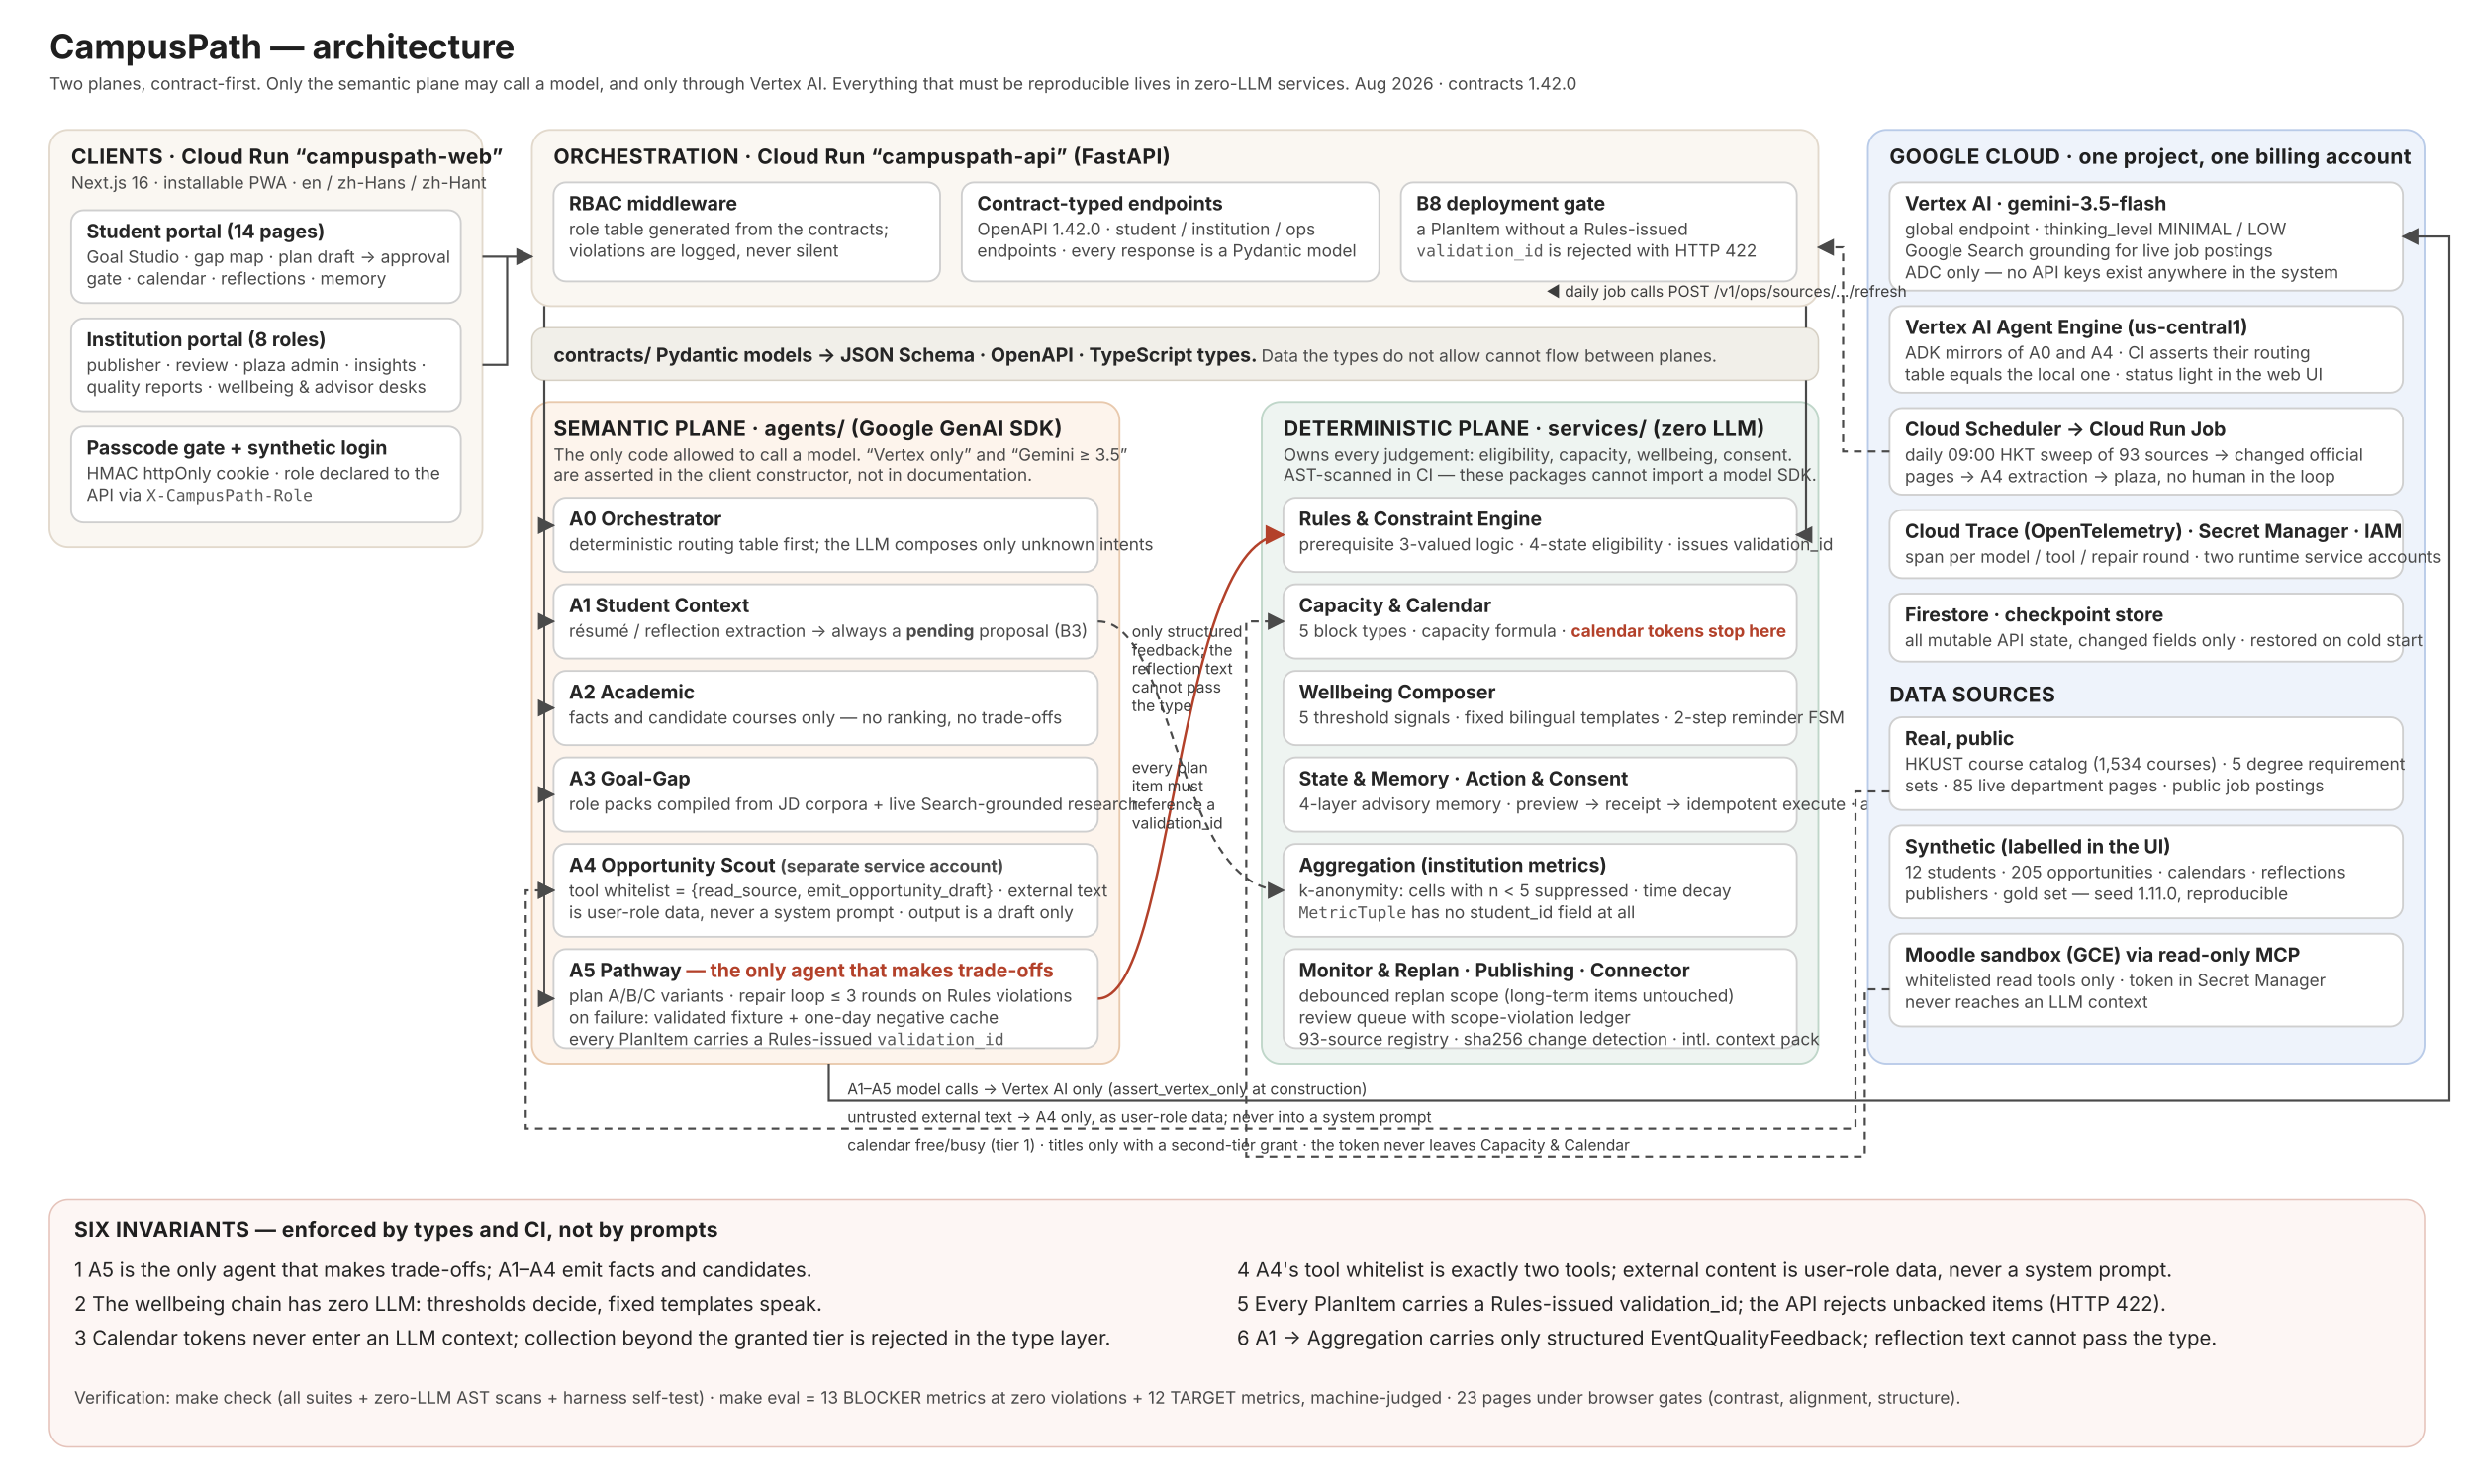
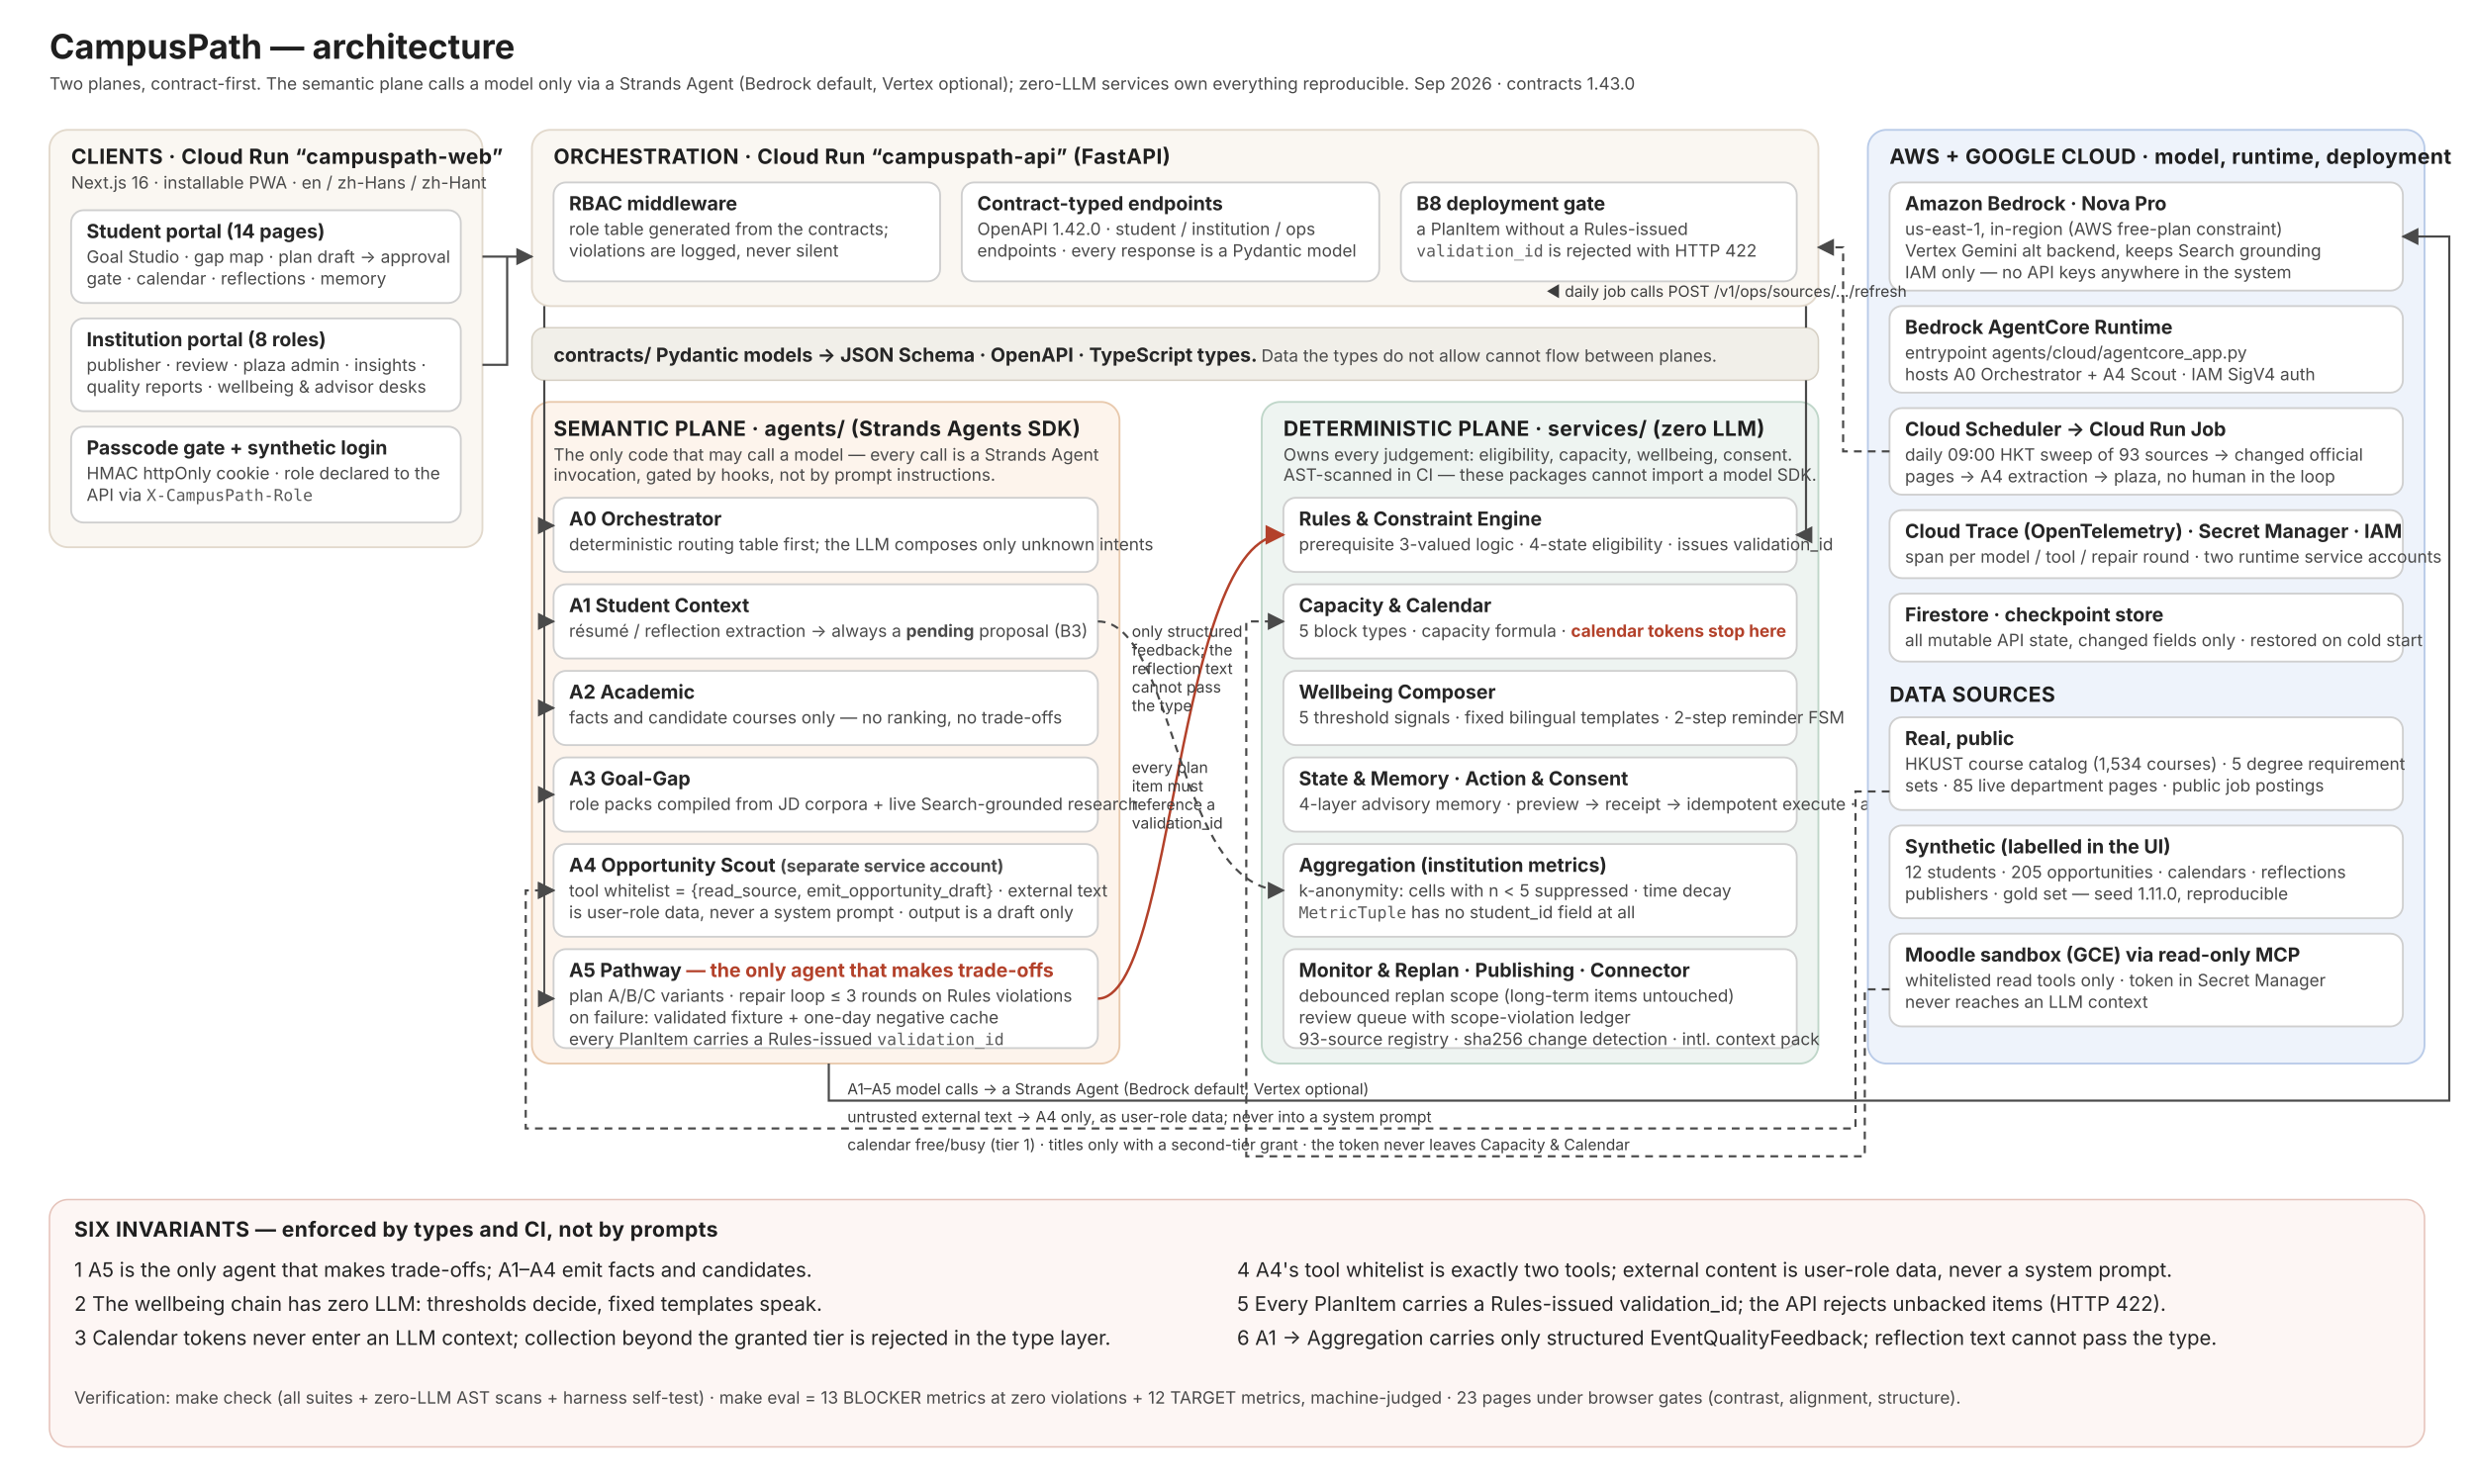
<svg xmlns="http://www.w3.org/2000/svg" width="1600" height="960" viewBox="0 0 1600 960" font-family="Inter, 'Helvetica Neue', Helvetica, Arial, sans-serif">
  <defs>
    <marker id="arrow" viewBox="0 0 10 10" refX="9" refY="5" markerWidth="8" markerHeight="8" orient="auto-start-reverse">
      <path d="M 0 0 L 10 5 L 0 10 z" fill="#4a4a4a" />
    </marker>
    <marker id="arrow-red" viewBox="0 0 10 10" refX="9" refY="5" markerWidth="8" markerHeight="8" orient="auto-start-reverse">
      <path d="M 0 0 L 10 5 L 0 10 z" fill="#b3412a" />
    </marker>
    <style>
      .t  { font-size: 13px; fill: #262626; }
      .ts { font-size: 11px; fill: #4a4a4a; }
      .tm { font-size: 10.5px; fill: #5a5a5a; font-family: 'SF Mono', Menlo, Consolas, monospace; }
      .h1 { font-size: 22px; font-weight: 700; fill: #1f1f1f; }
      .h2 { font-size: 13.5px; font-weight: 700; fill: #1f1f1f; letter-spacing: .02em; }
      .h3 { font-size: 12.5px; font-weight: 700; fill: #262626; }
      .box { fill: #ffffff; stroke: #cfcfcf; stroke-width: 1.2; rx: 8; }
      .zone { fill: #faf7f2; stroke: #e2d9cc; stroke-width: 1.2; rx: 12; }
      .zone-sem { fill: #fdf4ec; stroke: #e8c9ad; }
      .zone-det { fill: #eef4f1; stroke: #bfd6c9; }
      .zone-gcp { fill: #eef3fb; stroke: #b9cbe8; }
      .edge { stroke: #4a4a4a; stroke-width: 1.4; fill: none; marker-end: url(#arrow); }
      .edge-dash { stroke: #4a4a4a; stroke-width: 1.4; fill: none; stroke-dasharray: 5 4; marker-end: url(#arrow); }
      .edge-red { stroke: #b3412a; stroke-width: 1.6; fill: none; marker-end: url(#arrow-red); }
      .lbl { font-size: 10px; fill: #3d3d3d; }
      .red { fill: #b3412a; font-weight: 700; }
    </style>
  </defs>
  <rect width="1600" height="960" fill="#ffffff" />
  <text x="32" y="38" class="h1">CampusPath — architecture</text>
-   <text x="32" y="58" class="ts">Two planes, contract-first. Only the semantic plane may call a model, and only through Vertex AI. Everything that must be reproducible lives in zero-LLM services. Aug 2026 · contracts 1.42.0</text>
+   <text x="32" y="58" class="ts">Two planes, contract-first. The semantic plane calls a model only via a Strands Agent (Bedrock default, Vertex optional); zero-LLM services own everything reproducible. Sep 2026 · contracts 1.43.0</text>
  <rect x="32" y="84" width="280" height="270" class="zone" />
  <text x="46" y="106" class="h2">CLIENTS · Cloud Run “campuspath-web”</text>
  <text x="46" y="122" class="ts">Next.js 16 · installable PWA · en / zh-Hans / zh-Hant</text>
  <rect x="46" y="136" width="252" height="60" class="box" />
  <text x="56" y="154" class="h3">Student portal (14 pages)</text>
  <text x="56" y="170" class="ts">Goal Studio · gap map · plan draft → approval</text>
  <text x="56" y="184" class="ts">gate · calendar · reflections · memory</text>
  <rect x="46" y="206" width="252" height="60" class="box" />
  <text x="56" y="224" class="h3">Institution portal (8 roles)</text>
  <text x="56" y="240" class="ts">publisher · review · plaza admin · insights ·</text>
  <text x="56" y="254" class="ts">quality reports · wellbeing &amp; advisor desks</text>
  <rect x="46" y="276" width="252" height="62" class="box" />
  <text x="56" y="294" class="h3">Passcode gate + synthetic login</text>
  <text x="56" y="310" class="ts">HMAC httpOnly cookie · role declared to the</text>
  <text x="56" y="324" class="ts">API via <tspan class="tm">X-CampusPath-Role</tspan>
  </text>
  <rect x="344" y="84" width="832" height="114" class="zone" />
  <text x="358" y="106" class="h2">ORCHESTRATION · Cloud Run “campuspath-api” (FastAPI)</text>
  <rect x="358" y="118" width="250" height="64" class="box" />
  <text x="368" y="136" class="h3">RBAC middleware</text>
  <text x="368" y="152" class="ts">role table generated from the contracts;</text>
  <text x="368" y="166" class="ts">violations are logged, never silent</text>
  <rect x="622" y="118" width="270" height="64" class="box" />
  <text x="632" y="136" class="h3">Contract-typed endpoints</text>
  <text x="632" y="152" class="ts">OpenAPI 1.42.0 · student / institution / ops</text>
  <text x="632" y="166" class="ts">endpoints · every response is a Pydantic model</text>
  <rect x="906" y="118" width="256" height="64" class="box" stroke="#b3412a" />
  <text x="916" y="136" class="h3">B8 deployment gate</text>
  <text x="916" y="152" class="ts">a PlanItem without a Rules-issued</text>
  <text x="916" y="166" class="ts">
    <tspan class="tm">validation_id</tspan> is rejected with HTTP 422</text>
  <rect x="344" y="212" width="832" height="34" rx="8" fill="#f1efe9" stroke="#d6d0c4" />
  <text x="358" y="234" class="h3">contracts/  Pydantic models → JSON Schema · OpenAPI · TypeScript types.  <tspan class="ts" font-weight="400">Data the types do not allow cannot flow between planes.</tspan>
  </text>
  <rect x="344" y="260" width="380" height="428" class="zone zone-sem" />
-   <text x="358" y="282" class="h2">SEMANTIC PLANE · agents/ (Google GenAI SDK)</text>
-   <text x="358" y="298" class="ts">The only code allowed to call a model. “Vertex only” and “Gemini ≥ 3.5”</text>
-   <text x="358" y="311" class="ts">are asserted in the client constructor, not in documentation.</text>
+   <text x="358" y="282" class="h2">SEMANTIC PLANE · agents/ (Strands Agents SDK)</text>
+   <text x="358" y="298" class="ts">The only code that may call a model — every call is a Strands Agent</text>
+   <text x="358" y="311" class="ts">invocation, gated by hooks, not by prompt instructions.</text>
  <rect x="358" y="322" width="352" height="48" class="box" />
  <text x="368" y="340" class="h3">A0 Orchestrator</text>
  <text x="368" y="356" class="ts">deterministic routing table first; the LLM composes only unknown intents</text>
  <rect x="358" y="378" width="352" height="48" class="box" />
  <text x="368" y="396" class="h3">A1 Student Context</text>
  <text x="368" y="412" class="ts">résumé / reflection extraction → always a <tspan font-weight="700">pending</tspan> proposal (B3)</text>
  <rect x="358" y="434" width="352" height="48" class="box" />
  <text x="368" y="452" class="h3">A2 Academic</text>
  <text x="368" y="468" class="ts">facts and candidate courses only — no ranking, no trade-offs</text>
  <rect x="358" y="490" width="352" height="48" class="box" />
  <text x="368" y="508" class="h3">A3 Goal-Gap</text>
  <text x="368" y="524" class="ts">role packs compiled from JD corpora + live Search-grounded research</text>
  <rect x="358" y="546" width="352" height="60" class="box" stroke="#b3412a" />
  <text x="368" y="564" class="h3">A4 Opportunity Scout <tspan class="ts">(separate service account)</tspan>
  </text>
  <text x="368" y="580" class="ts">tool whitelist = {read_source, emit_opportunity_draft} · external text</text>
  <text x="368" y="594" class="ts">is user-role data, never a system prompt · output is a draft only</text>
  <rect x="358" y="614" width="352" height="64" class="box" stroke="#b3412a" />
  <text x="368" y="632" class="h3">A5 Pathway <tspan class="red">— the only agent that makes trade-offs</tspan>
  </text>
  <text x="368" y="648" class="ts">plan A/B/C variants · repair loop ≤ 3 rounds on Rules violations</text>
  <text x="368" y="662" class="ts">on failure: validated fixture + one-day negative cache</text>
  <text x="368" y="676" class="ts">every PlanItem carries a Rules-issued <tspan class="tm">validation_id</tspan>
  </text>
  <rect x="816" y="260" width="360" height="428" class="zone zone-det" />
  <text x="830" y="282" class="h2">DETERMINISTIC PLANE · services/ (zero LLM)</text>
  <text x="830" y="298" class="ts">Owns every judgement: eligibility, capacity, wellbeing, consent.</text>
  <text x="830" y="311" class="ts">AST-scanned in CI — these packages cannot import a model SDK.</text>
  <rect x="830" y="322" width="332" height="48" class="box" stroke="#b3412a" />
  <text x="840" y="340" class="h3">Rules &amp; Constraint Engine</text>
  <text x="840" y="356" class="ts">prerequisite 3-valued logic · 4-state eligibility · issues validation_id</text>
  <rect x="830" y="378" width="332" height="48" class="box" stroke="#b3412a" />
  <text x="840" y="396" class="h3">Capacity &amp; Calendar</text>
  <text x="840" y="412" class="ts">5 block types · capacity formula · <tspan class="red">calendar tokens stop here</tspan>
  </text>
  <rect x="830" y="434" width="332" height="48" class="box" />
  <text x="840" y="452" class="h3">Wellbeing Composer</text>
  <text x="840" y="468" class="ts">5 threshold signals · fixed bilingual templates · 2-step reminder FSM</text>
  <rect x="830" y="490" width="332" height="48" class="box" />
  <text x="840" y="508" class="h3">State &amp; Memory · Action &amp; Consent</text>
  <text x="840" y="524" class="ts">4-layer advisory memory · preview → receipt → idempotent execute · audit</text>
  <rect x="830" y="546" width="332" height="60" class="box" stroke="#b3412a" />
  <text x="840" y="564" class="h3">Aggregation (institution metrics)</text>
  <text x="840" y="580" class="ts">k-anonymity: cells with n &lt; 5 suppressed · time decay</text>
  <text x="840" y="594" class="ts">
    <tspan class="tm">MetricTuple</tspan> has no student_id field at all</text>
  <rect x="830" y="614" width="332" height="64" class="box" />
  <text x="840" y="632" class="h3">Monitor &amp; Replan · Publishing · Connector</text>
  <text x="840" y="648" class="ts">debounced replan scope (long-term items untouched)</text>
  <text x="840" y="662" class="ts">review queue with scope-violation ledger</text>
  <text x="840" y="676" class="ts">93-source registry · sha256 change detection · intl. context pack</text>
  <rect x="1208" y="84" width="360" height="604" class="zone zone-gcp" />
-   <text x="1222" y="106" class="h2">GOOGLE CLOUD · one project, one billing account</text>
+   <text x="1222" y="106" class="h2">AWS + GOOGLE CLOUD · model, runtime, deployment</text>
  <rect x="1222" y="118" width="332" height="70" class="box" stroke="#3b6fc9" />
-   <text x="1232" y="136" class="h3">Vertex AI · gemini-3.5-flash</text>
-   <text x="1232" y="152" class="ts">global endpoint · thinking_level MINIMAL / LOW</text>
-   <text x="1232" y="166" class="ts">Google Search grounding for live job postings</text>
-   <text x="1232" y="180" class="ts">ADC only — no API keys exist anywhere in the system</text>
+   <text x="1232" y="136" class="h3">Amazon Bedrock · Nova Pro</text>
+   <text x="1232" y="152" class="ts">us-east-1, in-region (AWS free-plan constraint)</text>
+   <text x="1232" y="166" class="ts">Vertex Gemini alt backend, keeps Search grounding</text>
+   <text x="1232" y="180" class="ts">IAM only — no API keys anywhere in the system</text>
  <rect x="1222" y="198" width="332" height="56" class="box" stroke="#3b6fc9" />
-   <text x="1232" y="216" class="h3">Vertex AI Agent Engine (us-central1)</text>
-   <text x="1232" y="232" class="ts">ADK mirrors of A0 and A4 · CI asserts their routing</text>
-   <text x="1232" y="246" class="ts">table equals the local one · status light in the web UI</text>
+   <text x="1232" y="216" class="h3">Bedrock AgentCore Runtime</text>
+   <text x="1232" y="232" class="ts">entrypoint agents/cloud/agentcore_app.py</text>
+   <text x="1232" y="246" class="ts">hosts A0 Orchestrator + A4 Scout · IAM SigV4 auth</text>
  <rect x="1222" y="264" width="332" height="56" class="box" stroke="#3b6fc9" />
  <text x="1232" y="282" class="h3">Cloud Scheduler → Cloud Run Job</text>
  <text x="1232" y="298" class="ts">daily 09:00 HKT sweep of 93 sources → changed official</text>
  <text x="1232" y="312" class="ts">pages → A4 extraction → plaza, no human in the loop</text>
  <rect x="1222" y="330" width="332" height="44" class="box" stroke="#3b6fc9" />
  <text x="1232" y="348" class="h3">Cloud Trace (OpenTelemetry) · Secret Manager · IAM</text>
  <text x="1232" y="364" class="ts">span per model / tool / repair round · two runtime service accounts</text>
  <rect x="1222" y="384" width="332" height="44" class="box" stroke="#3b6fc9" />
  <text x="1232" y="402" class="h3">Firestore · checkpoint store</text>
  <text x="1232" y="418" class="ts">all mutable API state, changed fields only · restored on cold start</text>
  <text x="1222" y="454" class="h2">DATA SOURCES</text>
  <rect x="1222" y="464" width="332" height="60" class="box" />
  <text x="1232" y="482" class="h3">Real, public</text>
  <text x="1232" y="498" class="ts">HKUST course catalog (1,534 courses) · 5 degree requirement</text>
  <text x="1232" y="512" class="ts">sets · 85 live department pages · public job postings</text>
  <rect x="1222" y="534" width="332" height="60" class="box" />
  <text x="1232" y="552" class="h3">Synthetic (labelled in the UI)</text>
  <text x="1232" y="568" class="ts">12 students · 205 opportunities · calendars · reflections</text>
  <text x="1232" y="582" class="ts">publishers · gold set — seed 1.11.0, reproducible</text>
  <rect x="1222" y="604" width="332" height="60" class="box" />
  <text x="1232" y="622" class="h3">Moodle sandbox (GCE) via read-only MCP</text>
  <text x="1232" y="638" class="ts">whitelisted read tools only · token in Secret Manager</text>
  <text x="1232" y="652" class="ts">never reaches an LLM context</text>
  <path d="M 312 166 L 344 166" class="edge" />
  <path d="M 312 236 L 328 236 L 328 166" stroke="#4a4a4a" stroke-width="1.4" fill="none" />
  <path d="M 352 198 L 352 212" stroke="#4a4a4a" stroke-width="1.4" fill="none" />
  <path d="M 352 246 L 352 340 L 358 340" class="edge" />
  <path d="M 352 340 L 352 646" stroke="#4a4a4a" stroke-width="1.2" fill="none" />
  <path d="M 352 402 L 358 402" class="edge" />
  <path d="M 352 458 L 358 458" class="edge" />
  <path d="M 352 514 L 358 514" class="edge" />
  <path d="M 352 576 L 358 576" class="edge" />
  <path d="M 352 646 L 358 646" class="edge" />
  <path d="M 1168 198 L 1168 212" stroke="#4a4a4a" stroke-width="1.4" fill="none" />
  <path d="M 1168 246 L 1168 346 L 1162 346" class="edge" />
  <path d="M 710 646 C 760 646, 760 346, 830 346" class="edge-red" />
  <text x="732" y="500" class="lbl" fill="#b3412a">every plan</text>
  <text x="732" y="512" class="lbl" fill="#b3412a">item must</text>
  <text x="732" y="524" class="lbl" fill="#b3412a">reference a</text>
  <text x="732" y="536" class="lbl" fill="#b3412a">validation_id</text>
  <path d="M 710 402 C 760 402, 760 576, 830 576" class="edge-dash" />
  <text x="732" y="412" class="lbl">only structured</text>
  <text x="732" y="424" class="lbl">feedback; the</text>
  <text x="732" y="436" class="lbl">reflection text</text>
  <text x="732" y="448" class="lbl">cannot pass</text>
  <text x="732" y="460" class="lbl">the type</text>
  <path d="M 1222 292 L 1192 292 L 1192 160 L 1176 160" class="edge-dash" />
  <text x="1000" y="192" class="lbl">◀ daily job calls POST /v1/ops/sources/…/refresh</text>
  <path d="M 536 688 L 536 712 L 1584 712 L 1584 153 L 1554 153" class="edge" />
-   <text x="548" y="708" class="lbl">A1–A5 model calls → Vertex AI only (assert_vertex_only at construction)</text>
+   <text x="548" y="708" class="lbl">A1–A5 model calls → a Strands Agent (Bedrock default, Vertex optional)</text>
  <path d="M 1222 512 L 1200 512 L 1200 730 L 340 730 L 340 576 L 358 576" class="edge-dash" stroke="#b3412a" marker-end="url(#arrow-red)" />
  <text x="548" y="726" class="lbl" fill="#b3412a">untrusted external text → A4 only, as user-role data; never into a system prompt</text>
  <path d="M 1222 640 L 1206 640 L 1206 748 L 806 748 L 806 402 L 830 402" class="edge-dash" />
  <text x="548" y="744" class="lbl">calendar free/busy (tier 1) · titles only with a second-tier grant · the token never leaves Capacity &amp; Calendar</text>
  <rect x="32" y="776" width="1536" height="160" rx="12" fill="#fdf6f4" stroke="#e5c3ba" />
  <text x="48" y="800" class="h2" fill="#b3412a">SIX INVARIANTS — enforced by types and CI, not by prompts</text>
  <text x="48" y="826" class="t">1  A5 is the only agent that makes trade-offs; A1–A4 emit facts and candidates.</text>
  <text x="48" y="848" class="t">2  The wellbeing chain has zero LLM: thresholds decide, fixed templates speak.</text>
  <text x="48" y="870" class="t">3  Calendar tokens never enter an LLM context; collection beyond the granted tier is rejected in the type layer.</text>
  <text x="800" y="826" class="t">4  A4's tool whitelist is exactly two tools; external content is user-role data, never a system prompt.</text>
  <text x="800" y="848" class="t">5  Every PlanItem carries a Rules-issued validation_id; the API rejects unbacked items (HTTP 422).</text>
  <text x="800" y="870" class="t">6  A1 → Aggregation carries only structured EventQualityFeedback; reflection text cannot pass the type.</text>
  <text x="48" y="908" class="ts">Verification: make check (all suites + zero-LLM AST scans + harness self-test) · make eval = 13 BLOCKER metrics at zero violations + 12 TARGET metrics, machine-judged · 23 pages under browser gates (contrast, alignment, structure).</text>
</svg>
